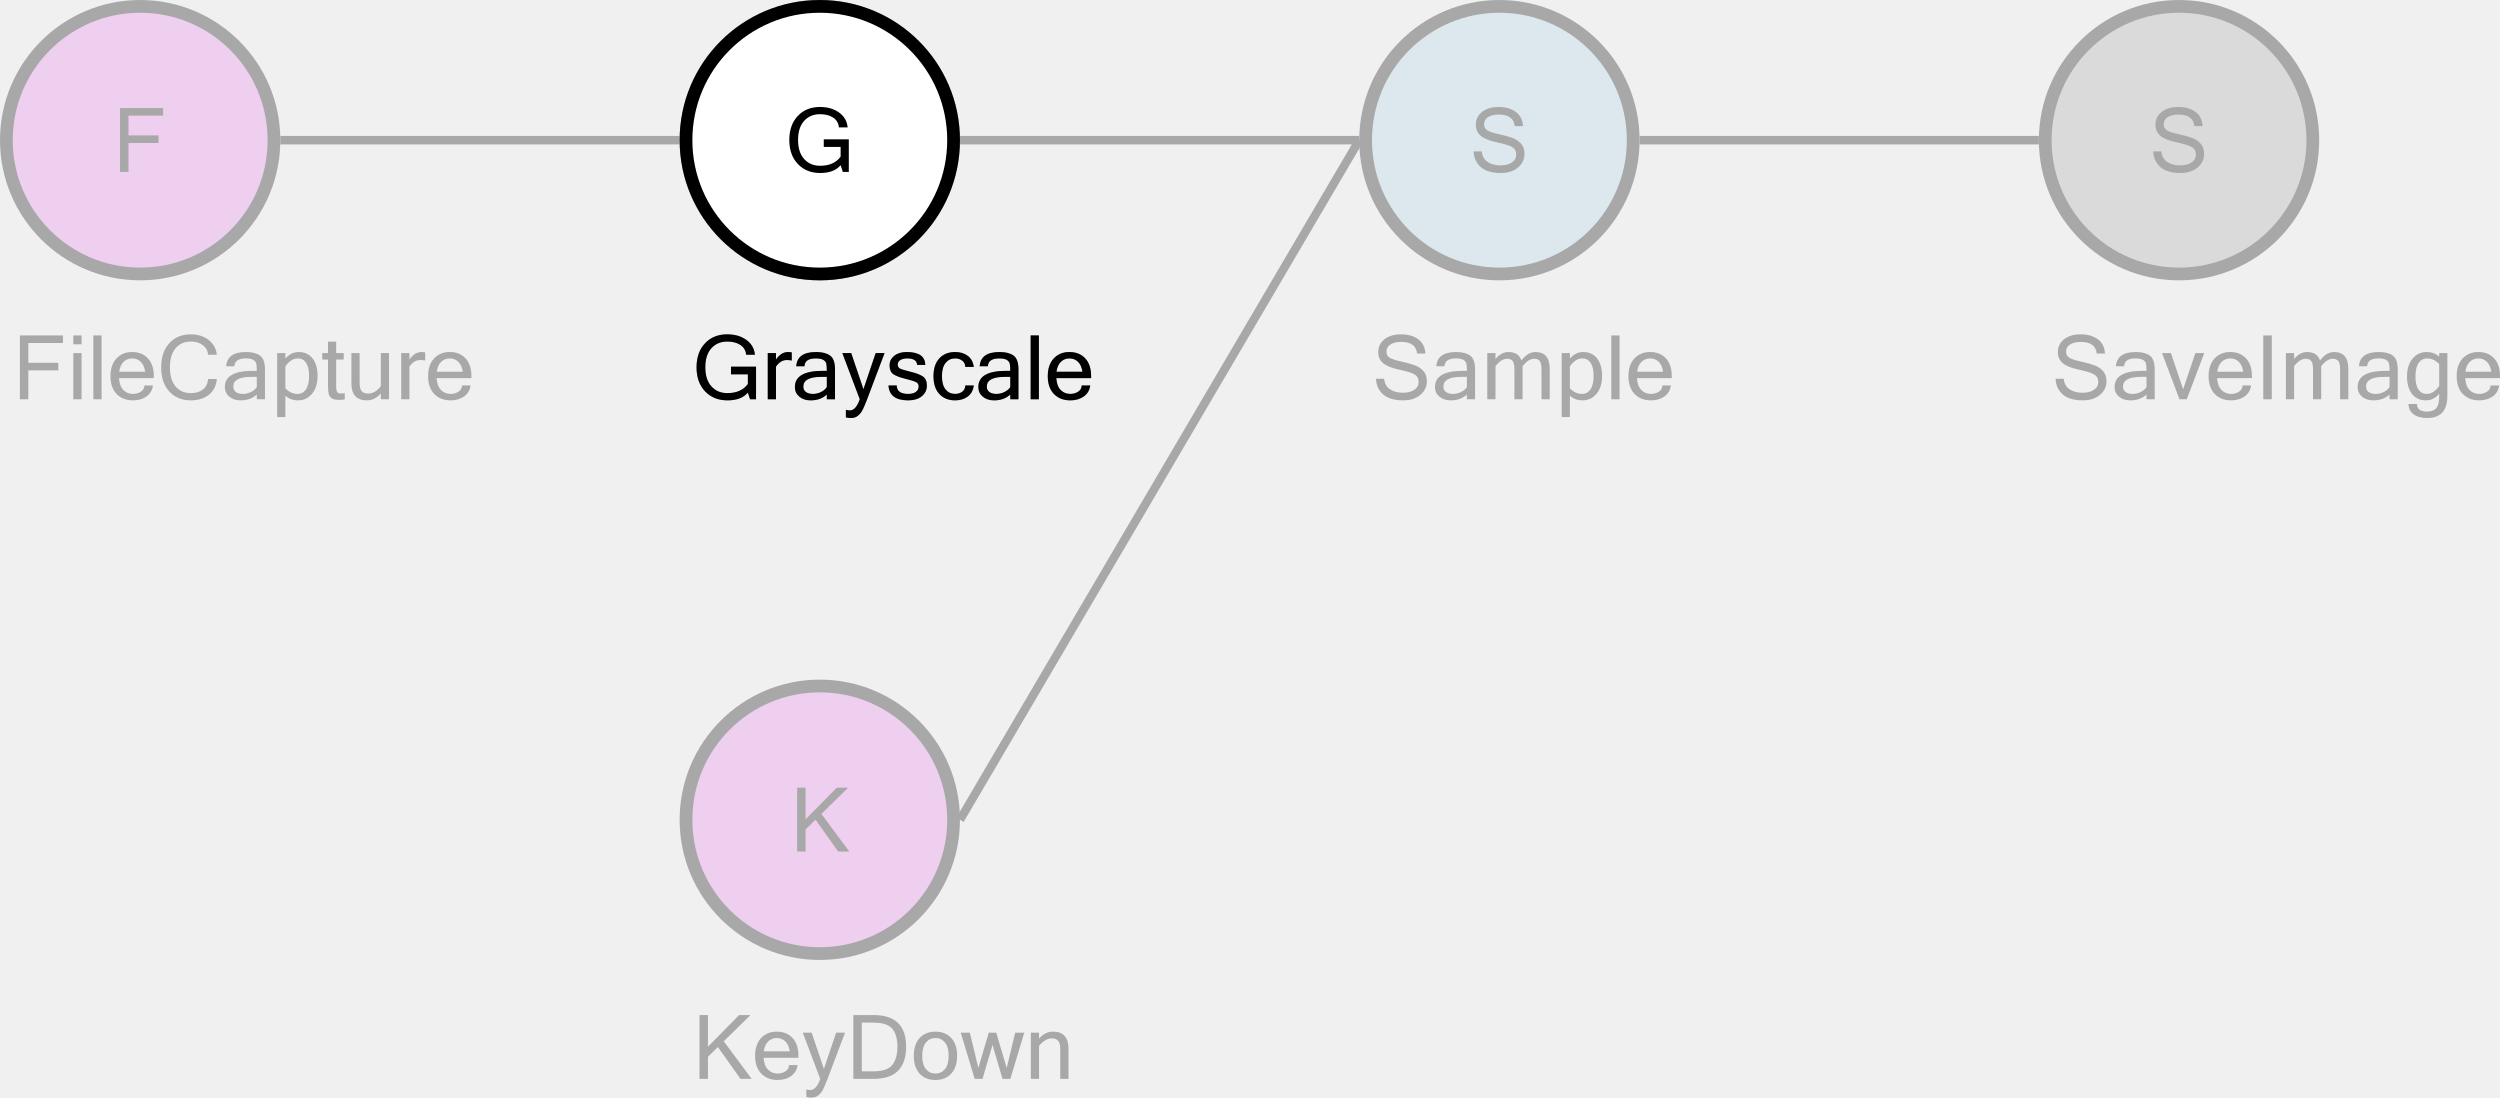
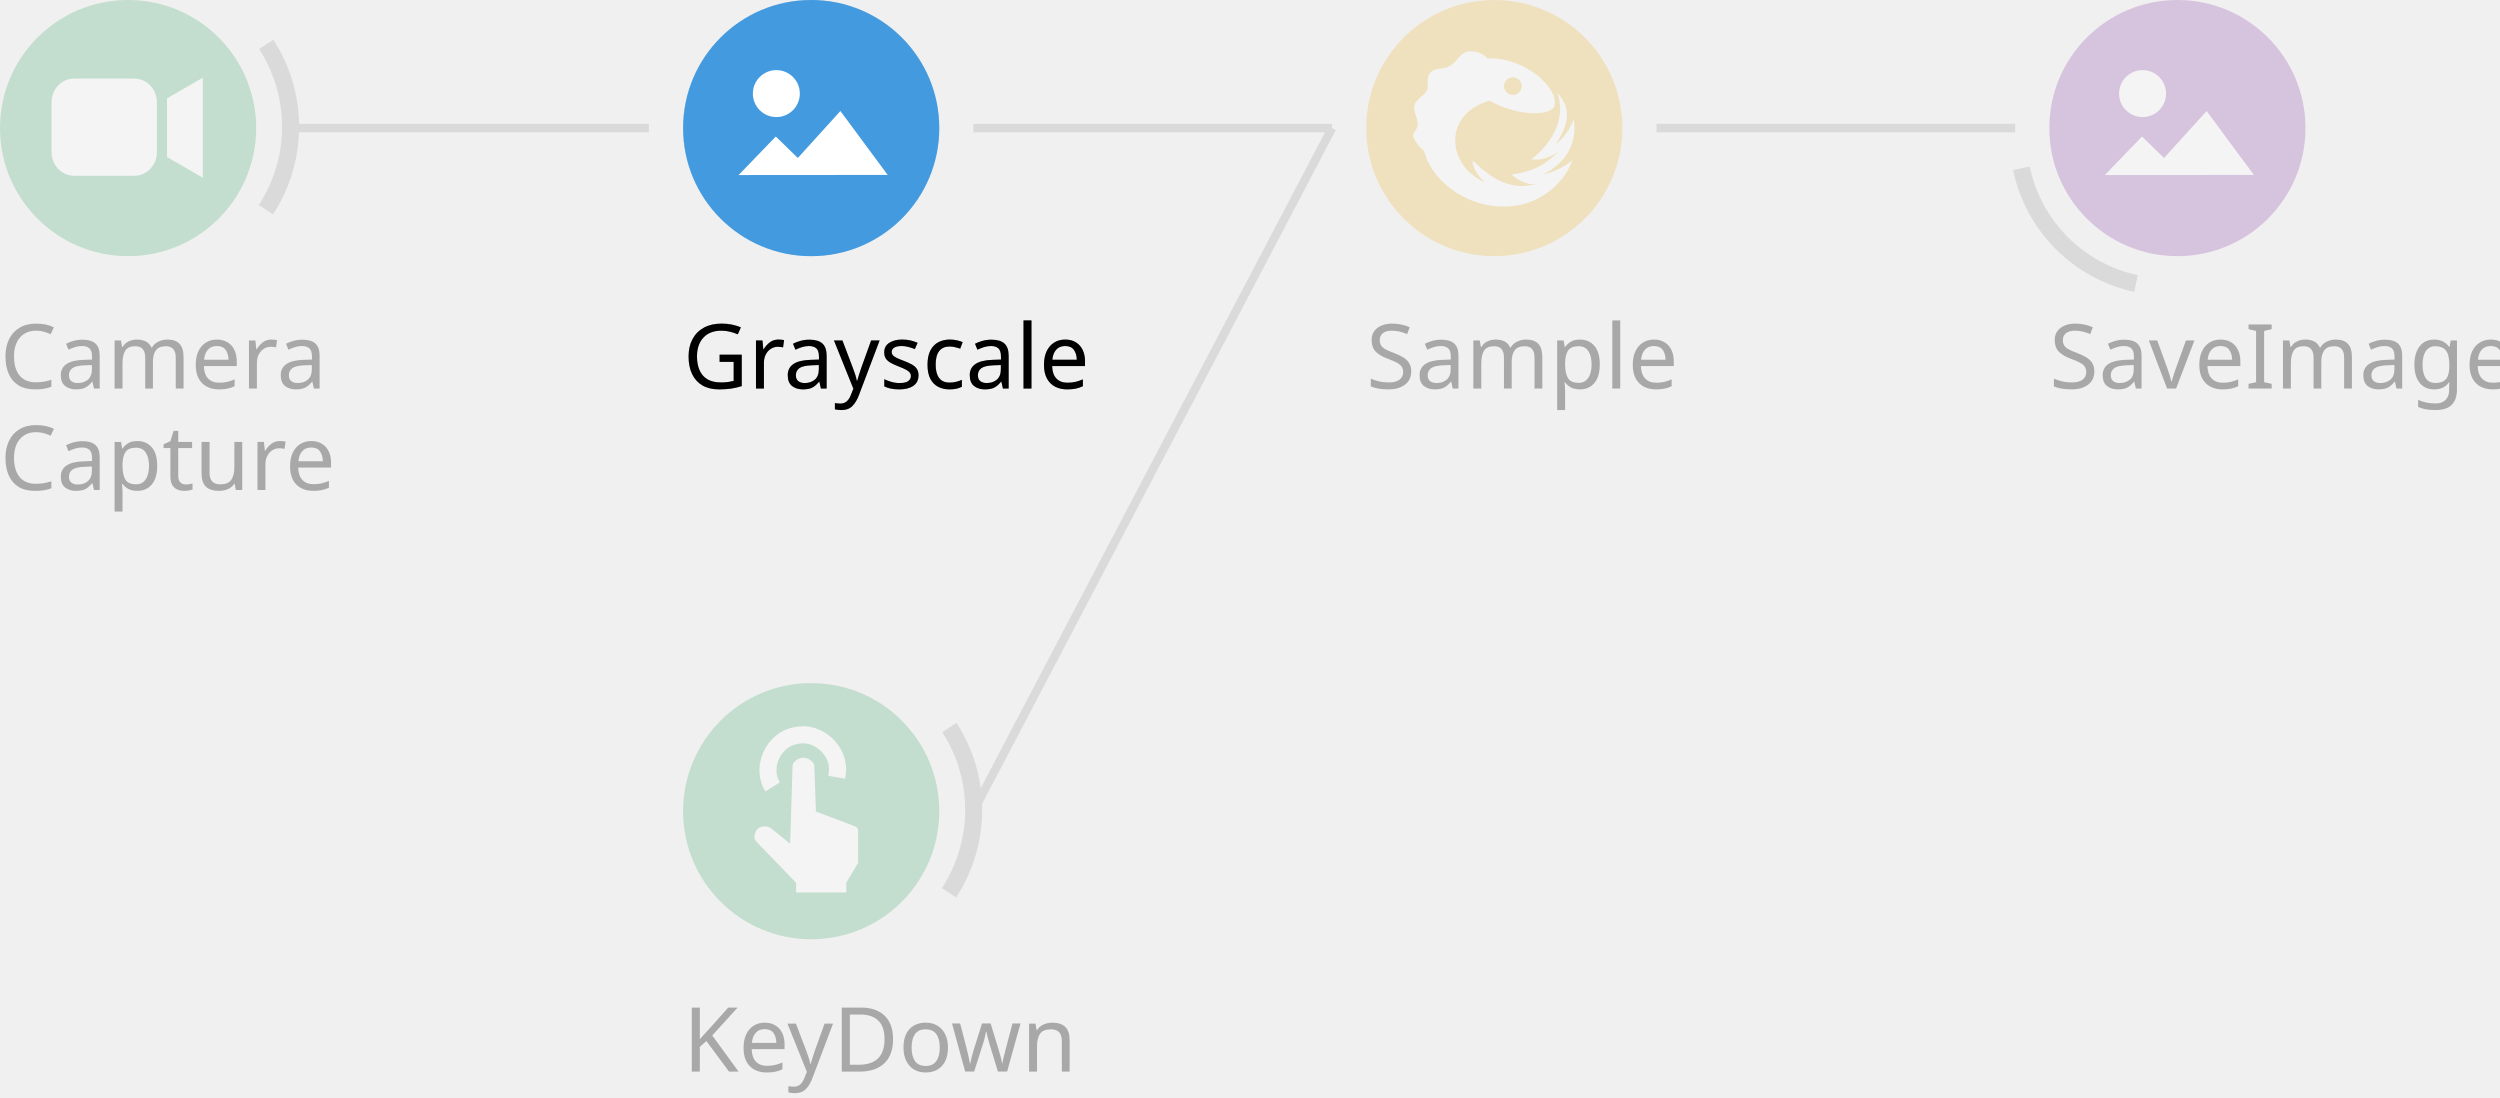
<svg xmlns="http://www.w3.org/2000/svg" width="364.423" height="160" id="SvgGdi_output" version="1.1">
-   <g id="g5017" style="opacity:0.3">
-     <g id="g4882" style="">
-       <circle r="18.575" style="opacity:1;fill:none;stroke:#000000;stroke-width:3.715;stroke-linecap:butt;stroke-linejoin:miter;stroke-miterlimit:9;shape-rendering:auto" cx="317.636" cy="20.433" id="153" />
-       <circle r="18.575" style="opacity:1;fill:#a9a9a9;stroke:none;stroke-width:0.619;shape-rendering:auto" cx="317.636" cy="20.433" id="154" />
-       <g id="155" style="font-size:21px;font-family:'Microsoft Sans Serif';text-anchor:middle;opacity:1;fill:#000000;stroke:none;shape-rendering:auto" aria-label="S" transform="matrix(0.6191731,0,0,0.6191731,-1.857519,-1.857519)">
-         <path id="path4621" d="m 516.338,43.73 q -3.179,0 -4.758,-1.425 -1.569,-1.425 -1.651,-3.661 h 1.917 q 0.154,1.682 1.395,2.492 1.251,0.8 3.015,0.8 1.671,0 2.687,-0.687 1.025,-0.687 1.025,-1.866 0,-1.241 -1.056,-1.805 -1.056,-0.564 -3.64,-1.107 -2.574,-0.554 -3.702,-1.528 -1.118,-0.974 -1.118,-2.594 0,-1.825 1.456,-2.994 1.466,-1.169 3.886,-1.169 2.543,0 4.102,1.179 1.559,1.179 1.651,3.333 h -1.938 q -0.297,-2.728 -3.732,-2.728 -1.661,0 -2.574,0.625 -0.913,0.625 -0.913,1.661 0,0.943 0.728,1.415 0.738,0.472 2.738,0.913 2.01,0.441 3.189,0.872 1.179,0.431 2.02,1.343 0.841,0.902 0.841,2.43 0,1.938 -1.548,3.22 -1.538,1.282 -4.02,1.282 z" style="" />
-       </g>
-       <g id="159" style="font-size:21px;font-family:'Microsoft Sans Serif';opacity:1;fill:#000000;stroke:none;shape-rendering:auto" clip-path="url(#161_text_clipper)" aria-label="SaveImage" transform="matrix(0.6191731,0,0,0.6191731,-1.857519,-1.857519)">
-         <path id="path4544" d="m 493.352,97.256 q -3.179,0 -4.758,-1.425 -1.569,-1.425 -1.651,-3.661 h 1.917 q 0.154,1.682 1.395,2.492 1.251,0.8 3.015,0.8 1.671,0 2.687,-0.687 1.025,-0.687 1.025,-1.866 0,-1.241 -1.056,-1.805 -1.056,-0.564 -3.64,-1.107 -2.574,-0.554 -3.702,-1.528 -1.118,-0.974 -1.118,-2.594 0,-1.825 1.456,-2.994 1.466,-1.169 3.886,-1.169 2.543,0 4.102,1.179 1.559,1.179 1.651,3.333 h -1.938 q -0.297,-2.728 -3.732,-2.728 -1.661,0 -2.574,0.625 -0.913,0.625 -0.913,1.661 0,0.943 0.728,1.415 0.738,0.472 2.738,0.913 2.01,0.441 3.189,0.872 1.179,0.431 2.02,1.343 0.841,0.902 0.841,2.43 0,1.938 -1.548,3.22 -1.538,1.282 -4.02,1.282 z" style="" />
-         <path id="path4546" d="m 508.343,94.139 v -2.41 h -1.323 q -4.204,0 -4.204,2.287 0,0.831 0.615,1.282 0.615,0.441 1.661,0.441 0.954,0 1.846,-0.431 0.892,-0.431 1.405,-1.169 z m 0,1.743 q -1.477,1.374 -3.804,1.374 -1.62,0 -2.666,-0.872 -1.046,-0.882 -1.046,-2.266 0,-3.814 6.573,-3.814 h 0.943 q 0,-1.169 -0.123,-1.692 -0.123,-0.533 -0.687,-0.882 -0.564,-0.349 -1.794,-0.349 -2.584,0 -2.666,1.846 h -1.928 q 0.215,-3.353 4.696,-3.353 2.092,0 3.261,0.831 1.169,0.831 1.169,3.261 V 97 h -1.928 z" style="" />
-         <path id="path4548" d="M 521.94,86.121 517.828,97 h -1.723 l -4.112,-10.879 h 2.092 l 2.881,8.511 2.881,-8.511 z" style="" />
-         <path id="path4550" d="m 528.267,97.256 q -2.399,0 -3.855,-1.497 -1.456,-1.507 -1.456,-4.194 0,-2.666 1.405,-4.173 1.415,-1.518 3.691,-1.518 2.328,0 3.712,1.487 1.395,1.487 1.395,4.204 v 0.461 h -8.193 q 0.123,1.887 1.036,2.799 0.923,0.913 2.266,0.913 1.015,0 1.825,-0.513 0.82,-0.523 0.861,-1.477 h 2 q -0.226,1.682 -1.528,2.594 -1.292,0.913 -3.158,0.913 z m 2.851,-6.747 q -0.236,-1.569 -1.056,-2.348 -0.82,-0.779 -2.01,-0.779 -1.159,0 -1.989,0.779 -0.831,0.769 -1.056,2.348 z" style="" />
-         <path id="path4552" d="m 537.833,97 h -2 V 81.968 h 2 z" style="" />
-         <path id="path4554" d="m 555.86,97 h -1.938 v -7.034 q 0,-1.354 -0.39,-1.928 -0.39,-0.574 -1.302,-0.574 -1.405,0 -2.758,1.743 V 97 h -1.928 v -7.034 q 0,-1.354 -0.39,-1.928 -0.39,-0.574 -1.312,-0.574 -1.405,0 -2.748,1.743 V 97 h -1.938 V 86.121 h 1.938 v 1.384 q 1.374,-1.63 3.045,-1.63 2.389,0 3.045,1.969 1.087,-1.282 1.846,-1.62 0.759,-0.349 1.487,-0.349 3.343,0 3.343,4.009 z" style="" />
-         <path id="path4556" d="m 565.56,94.139 v -2.41 h -1.323 q -4.204,0 -4.204,2.287 0,0.831 0.615,1.282 0.615,0.441 1.661,0.441 0.954,0 1.846,-0.431 0.892,-0.431 1.405,-1.169 z m 0,1.743 q -1.477,1.374 -3.804,1.374 -1.62,0 -2.666,-0.872 -1.046,-0.882 -1.046,-2.266 0,-3.814 6.573,-3.814 h 0.943 q 0,-1.169 -0.123,-1.692 -0.123,-0.533 -0.687,-0.882 -0.564,-0.349 -1.794,-0.349 -2.584,0 -2.666,1.846 h -1.928 q 0.215,-3.353 4.696,-3.353 2.092,0 3.261,0.831 1.169,0.831 1.169,3.261 V 97 h -1.928 z" style="" />
-         <path id="path4558" d="m 579.177,96.159 q 0,5.25 -4.737,5.25 -2.051,0 -3.24,-0.892 -1.179,-0.892 -1.179,-2.399 h 2 q 0,1.784 2.399,1.784 1.354,0 2.092,-0.749 0.738,-0.738 0.738,-2.912 v -0.543 q -1.292,1.559 -3.107,1.559 -2.133,0 -3.302,-1.518 -1.169,-1.518 -1.169,-4.091 0,-2.666 1.302,-4.214 1.312,-1.559 3.292,-1.559 1.764,0 2.984,1.087 v -0.841 h 1.928 z m -1.928,-2.287 V 88.705 q -1.251,-1.323 -2.861,-1.323 -1.241,0 -1.989,1.077 -0.738,1.066 -0.738,3.189 0,2.01 0.697,3.056 0.708,1.036 1.948,1.036 1.62,0 2.943,-1.866 z" style="" />
-         <path id="path4560" d="m 586.673,97.256 q -2.399,0 -3.855,-1.497 -1.456,-1.507 -1.456,-4.194 0,-2.666 1.405,-4.173 1.415,-1.518 3.691,-1.518 2.328,0 3.712,1.487 1.395,1.487 1.395,4.204 v 0.461 h -8.193 q 0.123,1.887 1.036,2.799 0.923,0.913 2.266,0.913 1.015,0 1.825,-0.513 0.82,-0.523 0.861,-1.477 h 2 q -0.226,1.682 -1.528,2.594 -1.292,0.913 -3.158,0.913 z m 2.851,-6.747 q -0.236,-1.569 -1.056,-2.348 -0.82,-0.779 -2.01,-0.779 -1.159,0 -1.989,0.779 -0.831,0.769 -1.056,2.348 z" style="" />
-       </g>
-     </g>
-     <g id="g4866" style="">
-       <circle r="18.575" style="opacity:1;fill:none;stroke:#000000;stroke-width:3.715;stroke-linecap:butt;stroke-linejoin:miter;stroke-miterlimit:9;shape-rendering:auto" cx="218.568" cy="20.433" id="165" />
-       <circle r="18.575" style="opacity:1;fill:#add8e6;stroke:none;stroke-width:0.619;shape-rendering:auto" cx="218.568" cy="20.433" id="166" />
-       <g id="167" style="font-size:21px;font-family:'Microsoft Sans Serif';text-anchor:middle;opacity:1;fill:#000000;stroke:none;shape-rendering:auto" aria-label="S" transform="matrix(0.6191731,0,0,0.6191731,-1.857519,-1.857519)">
-         <path id="path4624" d="m 356.338,43.73 q -3.179,0 -4.758,-1.425 -1.569,-1.425 -1.651,-3.661 h 1.917 q 0.154,1.682 1.395,2.492 1.251,0.8 3.015,0.8 1.671,0 2.687,-0.687 1.025,-0.687 1.025,-1.866 0,-1.241 -1.056,-1.805 -1.056,-0.564 -3.64,-1.107 -2.574,-0.554 -3.702,-1.528 -1.118,-0.974 -1.118,-2.594 0,-1.825 1.456,-2.994 1.466,-1.169 3.886,-1.169 2.543,0 4.102,1.179 1.559,1.179 1.651,3.333 h -1.938 q -0.297,-2.728 -3.732,-2.728 -1.661,0 -2.574,0.625 -0.913,0.625 -0.913,1.661 0,0.943 0.728,1.415 0.738,0.472 2.738,0.913 2.01,0.441 3.189,0.872 1.179,0.431 2.02,1.343 0.841,0.902 0.841,2.43 0,1.938 -1.548,3.22 -1.538,1.282 -4.02,1.282 z" style="" />
-       </g>
-       <g id="171" style="font-size:21px;font-family:'Microsoft Sans Serif';opacity:1;fill:#000000;stroke:none;shape-rendering:auto" clip-path="url(#173_text_clipper)" aria-label="Sample" transform="matrix(0.6191731,0,0,0.6191731,-1.857519,-1.857519)">
-         <path id="path4563" d="m 333.352,97.256 q -3.179,0 -4.758,-1.425 -1.569,-1.425 -1.651,-3.661 h 1.917 q 0.154,1.682 1.395,2.492 1.251,0.8 3.015,0.8 1.671,0 2.687,-0.687 1.025,-0.687 1.025,-1.866 0,-1.241 -1.056,-1.805 -1.056,-0.564 -3.64,-1.107 -2.574,-0.554 -3.702,-1.528 -1.118,-0.974 -1.118,-2.594 0,-1.825 1.456,-2.994 1.466,-1.169 3.886,-1.169 2.543,0 4.102,1.179 1.559,1.179 1.651,3.333 h -1.938 q -0.297,-2.728 -3.732,-2.728 -1.661,0 -2.574,0.625 -0.913,0.625 -0.913,1.661 0,0.943 0.728,1.415 0.738,0.472 2.738,0.913 2.01,0.441 3.189,0.872 1.179,0.431 2.02,1.343 0.841,0.902 0.841,2.43 0,1.938 -1.548,3.22 -1.538,1.282 -4.02,1.282 z" style="" />
-         <path id="path4565" d="m 348.343,94.139 v -2.41 h -1.323 q -4.204,0 -4.204,2.287 0,0.831 0.615,1.282 0.615,0.441 1.661,0.441 0.954,0 1.846,-0.431 0.892,-0.431 1.405,-1.169 z m 0,1.743 q -1.477,1.374 -3.804,1.374 -1.62,0 -2.666,-0.872 -1.046,-0.882 -1.046,-2.266 0,-3.814 6.573,-3.814 h 0.943 q 0,-1.169 -0.123,-1.692 -0.123,-0.533 -0.687,-0.882 -0.564,-0.349 -1.794,-0.349 -2.584,0 -2.666,1.846 h -1.928 q 0.215,-3.353 4.696,-3.353 2.092,0 3.261,0.831 1.169,0.831 1.169,3.261 V 97 h -1.928 z" style="" />
-         <path id="path4567" d="m 367.846,97 h -1.938 v -7.034 q 0,-1.354 -0.39,-1.928 -0.39,-0.574 -1.302,-0.574 -1.405,0 -2.758,1.743 V 97 h -1.928 v -7.034 q 0,-1.354 -0.39,-1.928 -0.39,-0.574 -1.312,-0.574 -1.405,0 -2.748,1.743 V 97 h -1.938 V 86.121 h 1.938 v 1.384 q 1.374,-1.63 3.045,-1.63 2.389,0 3.045,1.969 1.087,-1.282 1.846,-1.62 0.759,-0.349 1.487,-0.349 3.343,0 3.343,4.009 z" style="" />
-         <path id="path4569" d="m 372.594,87.423 q 1.292,-1.548 3.107,-1.548 2.133,0 3.302,1.518 1.169,1.507 1.169,4.081 0,2.676 -1.312,4.235 -1.302,1.548 -3.292,1.548 -1.764,0 -2.974,-1.097 v 5.024 h -1.938 V 86.121 h 1.938 z m 0,6.993 q 1.241,1.323 2.851,1.323 1.251,0 1.989,-1.066 0.738,-1.077 0.738,-3.199 0,-2.01 -0.697,-3.045 -0.697,-1.046 -1.948,-1.046 -1.61,0 -2.933,1.866 z" style="" />
-         <path id="path4571" d="m 384.283,97 h -1.938 V 81.968 h 1.938 z" style="" />
-         <path id="path4573" d="m 391.687,97.256 q -2.399,0 -3.855,-1.497 -1.456,-1.507 -1.456,-4.194 0,-2.666 1.405,-4.173 1.415,-1.518 3.691,-1.518 2.328,0 3.712,1.487 1.395,1.487 1.395,4.204 v 0.461 h -8.193 q 0.123,1.887 1.036,2.799 0.923,0.913 2.266,0.913 1.015,0 1.825,-0.513 0.82,-0.523 0.861,-1.477 h 2 q -0.226,1.682 -1.528,2.594 -1.292,0.913 -3.158,0.913 z m 2.851,-6.747 q -0.236,-1.569 -1.056,-2.348 -0.82,-0.779 -2.01,-0.779 -1.159,0 -1.989,0.779 -0.831,0.769 -1.056,2.348 z" style="" />
-       </g>
-     </g>
-     <line y1="20.433" style="opacity:1;fill:none;stroke:#000000;stroke-width:1.238;stroke-linecap:butt;stroke-linejoin:miter;stroke-miterlimit:9;shape-rendering:auto" id="177" x2="297.203" y2="20.433" x1="239.001" />
-     <g id="g4853" style="">
-       <circle r="18.575" style="opacity:1;fill:none;stroke:#000000;stroke-width:3.715;stroke-linecap:butt;stroke-linejoin:miter;stroke-miterlimit:9;shape-rendering:auto" cx="119.5" cy="20.433" id="178" />
-       <circle r="18.575" style="opacity:1;fill:#ffffff;stroke:none;stroke-width:0.619;shape-rendering:auto" cx="119.5" cy="20.433" id="179" />
-       <g id="180" style="font-size:21px;font-family:'Microsoft Sans Serif';text-anchor:middle;opacity:1;fill:#000000;stroke:none;shape-rendering:auto" aria-label="G" transform="matrix(0.6191731,0,0,0.6191731,-1.857519,-1.857519)">
-         <path id="path4627" d="m 196.092,43.73 q -3.24,0 -5.26,-2.123 -2.01,-2.123 -2.01,-5.65 0,-3.538 1.989,-5.65 1.989,-2.123 5.219,-2.123 2.717,0 4.512,1.312 1.805,1.302 2.02,3.497 h -2.061 q -0.123,-1.456 -1.312,-2.276 -1.189,-0.831 -3.138,-0.831 -2.328,0 -3.753,1.589 -1.415,1.589 -1.415,4.481 0,2.881 1.436,4.481 1.436,1.589 3.753,1.589 3.25,0 4.83,-2.143 v -2.287 h -3.968 v -1.794 h 5.896 v 7.67 h -1.405 l -0.523,-1.579 q -1.528,1.835 -4.809,1.835 z" style="" />
-       </g>
-       <g id="184" style="font-size:21px;font-family:'Microsoft Sans Serif';opacity:1;fill:#000000;stroke:none;shape-rendering:auto" clip-path="url(#186_text_clipper)" aria-label="Grayscale" transform="matrix(0.6191731,0,0,0.6191731,-1.857519,-1.857519)">
-         <path id="path4576" d="m 174.254,97.256 q -3.24,0 -5.26,-2.123 -2.01,-2.123 -2.01,-5.65 0,-3.538 1.989,-5.65 1.989,-2.123 5.219,-2.123 2.717,0 4.512,1.312 1.805,1.302 2.02,3.497 h -2.061 q -0.123,-1.456 -1.312,-2.276 -1.189,-0.831 -3.138,-0.831 -2.328,0 -3.753,1.589 -1.415,1.589 -1.415,4.481 0,2.881 1.436,4.481 1.436,1.589 3.753,1.589 3.25,0 4.83,-2.143 v -2.287 h -3.968 v -1.794 h 5.896 V 97 h -1.405 l -0.523,-1.579 q -1.528,1.835 -4.809,1.835 z" style="" />
-         <path id="path4578" d="m 189.399,87.884 q -0.41,-0.123 -1.179,-0.123 -1.477,0 -2.533,1.548 V 97 h -1.938 V 86.121 h 1.938 v 1.518 q 1.22,-1.764 2.83,-1.764 0.41,0 0.882,0.082 z" style="" />
-         <path id="path4580" d="m 197.654,94.139 v -2.41 h -1.323 q -4.204,0 -4.204,2.287 0,0.831 0.615,1.282 0.615,0.441 1.661,0.441 0.954,0 1.846,-0.431 0.892,-0.431 1.405,-1.169 z m 0,1.743 q -1.477,1.374 -3.804,1.374 -1.62,0 -2.666,-0.872 -1.046,-0.882 -1.046,-2.266 0,-3.814 6.573,-3.814 h 0.943 q 0,-1.169 -0.123,-1.692 -0.123,-0.533 -0.687,-0.882 -0.564,-0.349 -1.794,-0.349 -2.584,0 -2.666,1.846 h -1.928 q 0.215,-3.353 4.696,-3.353 2.092,0 3.261,0.831 1.169,0.831 1.169,3.261 V 97 h -1.928 z" style="" />
-         <path id="path4582" d="m 203.068,99.625 q 1.436,0 2.348,-2.625 L 201.304,86.121 h 2.092 l 2.881,8.511 2.881,-8.511 h 2.092 L 207.139,97 q -0.595,1.559 -1.015,2.399 -0.41,0.851 -1.087,1.425 -0.666,0.584 -1.641,0.584 -0.728,0 -1.251,-0.144 v -1.784 q 0.451,0.144 0.923,0.144 z" style="" />
-         <path id="path4584" d="m 216.839,97.256 q -4.46,0 -4.666,-3.507 h 1.938 q 0.021,1.989 2.707,1.989 1.2,0 1.825,-0.492 0.636,-0.502 0.636,-1.251 0,-0.738 -0.615,-1.036 -0.615,-0.308 -2.543,-0.79 -1.917,-0.482 -2.81,-1.077 -0.882,-0.595 -0.882,-2.092 0,-1.354 1.097,-2.235 1.107,-0.892 2.953,-0.892 4.276,0 4.368,3.045 h -1.928 q -0.103,-1.538 -2.307,-1.538 -0.974,0 -1.62,0.369 -0.636,0.369 -0.636,1.077 0,0.636 0.492,0.923 0.492,0.277 2.461,0.759 1.979,0.472 2.933,1.107 0.964,0.636 0.964,2.194 0,1.487 -1.189,2.471 -1.179,0.974 -3.179,0.974 z" style="" />
-         <path id="path4586" d="m 227.862,97.256 q -2.317,0 -3.712,-1.487 -1.384,-1.497 -1.384,-4.204 0,-2.717 1.384,-4.204 1.395,-1.487 3.712,-1.487 1.784,0 2.974,0.902 1.2,0.902 1.415,2.604 h -1.989 q -0.041,-0.974 -0.738,-1.487 -0.687,-0.513 -1.661,-0.513 -1.384,0 -2.246,1.056 -0.861,1.046 -0.861,3.127 0,2.071 0.861,3.127 0.861,1.046 2.246,1.046 0.974,0 1.661,-0.513 0.697,-0.513 0.738,-1.477 h 1.989 q -0.215,1.702 -1.415,2.604 -1.189,0.902 -2.974,0.902 z" style="" />
-         <path id="path4588" d="m 240.843,94.139 v -2.41 h -1.323 q -4.204,0 -4.204,2.287 0,0.831 0.615,1.282 0.615,0.441 1.661,0.441 0.954,0 1.846,-0.431 0.892,-0.431 1.405,-1.169 z m 0,1.743 q -1.477,1.374 -3.804,1.374 -1.62,0 -2.666,-0.872 -1.046,-0.882 -1.046,-2.266 0,-3.814 6.573,-3.814 h 0.943 q 0,-1.169 -0.123,-1.692 -0.123,-0.533 -0.687,-0.882 -0.564,-0.349 -1.794,-0.349 -2.584,0 -2.666,1.846 h -1.928 q 0.215,-3.353 4.696,-3.353 2.092,0 3.261,0.831 1.169,0.831 1.169,3.261 V 97 h -1.928 z" style="" />
-         <path id="path4590" d="m 247.58,97 h -1.938 V 81.968 h 1.938 z" style="" />
-         <path id="path4592" d="m 254.983,97.256 q -2.399,0 -3.855,-1.497 -1.456,-1.507 -1.456,-4.194 0,-2.666 1.405,-4.173 1.415,-1.518 3.691,-1.518 2.328,0 3.712,1.487 1.395,1.487 1.395,4.204 v 0.461 h -8.193 q 0.123,1.887 1.036,2.799 0.923,0.913 2.266,0.913 1.015,0 1.825,-0.513 0.82,-0.523 0.861,-1.477 h 2 q -0.226,1.682 -1.528,2.594 -1.292,0.913 -3.158,0.913 z m 2.851,-6.747 q -0.236,-1.569 -1.056,-2.348 -0.82,-0.779 -2.01,-0.779 -1.159,0 -1.989,0.779 -0.831,0.769 -1.056,2.348 z" style="" />
-       </g>
-     </g>
-     <line y1="20.433" style="opacity:1;fill:none;stroke:#000000;stroke-width:1.238;stroke-linecap:butt;stroke-linejoin:miter;stroke-miterlimit:9;shape-rendering:auto" id="190" x2="198.135" y2="20.433" x1="139.933" />
-     <g id="g4914" style="">
-       <circle r="18.575" style="opacity:1;fill:none;stroke:#000000;stroke-width:3.715;stroke-linecap:butt;stroke-linejoin:miter;stroke-miterlimit:9;shape-rendering:auto" cx="119.5" cy="119.5" id="191" />
-       <circle r="18.575" style="opacity:1;fill:#ee82ee;stroke:none;stroke-width:0.619;shape-rendering:auto" cx="119.5" cy="119.5" id="192" />
-       <g id="193" style="font-size:21px;font-family:'Microsoft Sans Serif';text-anchor:middle;opacity:1;fill:#000000;stroke:none;shape-rendering:auto" aria-label="K" transform="matrix(0.6191731,0,0,0.6191731,-1.857519,-1.857519)">
-         <path id="path4618" d="m 202.952,203.473 h -2.625 l -5.332,-7.496 -2.338,2.287 v 5.209 h -1.989 v -15.032 h 1.989 v 7.455 l 7.332,-7.455 h 2.687 l -6.296,6.173 z" style="" />
-       </g>
-       <g id="197" style="font-size:21px;font-family:'Microsoft Sans Serif';opacity:1;fill:#000000;stroke:none;shape-rendering:auto" clip-path="url(#199_text_clipper)" aria-label="KeyDown" transform="matrix(0.6191731,0,0,0.6191731,-1.857519,-1.857519)">
-         <path id="path4529" d="m 179.966,257 h -2.625 l -5.332,-7.496 -2.338,2.287 V 257 h -1.989 v -15.032 h 1.989 v 7.455 l 7.332,-7.455 h 2.687 l -6.296,6.173 z" style="" />
-         <path id="path4531" d="m 186.077,257.256 q -2.399,0 -3.855,-1.497 -1.456,-1.507 -1.456,-4.194 0,-2.666 1.405,-4.173 1.415,-1.518 3.691,-1.518 2.328,0 3.712,1.487 1.395,1.487 1.395,4.204 v 0.461 h -8.193 q 0.123,1.887 1.036,2.799 0.923,0.913 2.266,0.913 1.015,0 1.825,-0.513 0.82,-0.523 0.861,-1.477 h 2 q -0.226,1.682 -1.528,2.594 -1.292,0.913 -3.158,0.913 z m 2.851,-6.747 q -0.236,-1.569 -1.056,-2.348 -0.82,-0.779 -2.01,-0.779 -1.159,0 -1.989,0.779 -0.831,0.769 -1.056,2.348 z" style="" />
-         <path id="path4533" d="m 193.757,259.625 q 1.436,0 2.348,-2.625 l -4.112,-10.879 h 2.092 l 2.881,8.511 2.881,-8.511 h 2.092 L 197.828,257 q -0.595,1.559 -1.015,2.399 -0.41,0.851 -1.087,1.425 -0.666,0.584 -1.641,0.584 -0.728,0 -1.251,-0.144 v -1.784 q 0.451,0.144 0.923,0.144 z" style="" />
-         <path id="path4535" d="m 203.898,241.968 h 4.768 q 7.66,0 7.66,7.434 0,7.598 -7.66,7.598 h -4.768 z m 1.989,13.248 h 2.738 q 3.271,0 4.46,-1.518 1.189,-1.528 1.189,-4.296 0,-2.697 -1.189,-4.173 -1.179,-1.477 -4.46,-1.477 h -2.738 z" style="" />
-         <path id="path4537" d="m 223.227,245.875 q 2.328,0 3.712,1.487 1.395,1.487 1.395,4.204 0,2.707 -1.395,4.204 -1.384,1.487 -3.712,1.487 -2.317,0 -3.712,-1.487 -1.384,-1.497 -1.384,-4.204 0,-2.717 1.384,-4.204 1.395,-1.487 3.712,-1.487 z m 0,9.864 q 1.384,0 2.246,-1.046 0.861,-1.056 0.861,-3.127 0,-2.082 -0.861,-3.127 -0.861,-1.056 -2.246,-1.056 -1.384,0 -2.246,1.056 -0.861,1.046 -0.861,3.127 0,2.071 0.861,3.127 0.861,1.046 2.246,1.046 z" style="" />
-         <path id="path4539" d="M 244.135,246.121 240.864,257 h -1.846 l -2.358,-7.998 L 234.312,257 h -1.846 l -3.281,-10.879 h 2.143 l 2,8.295 2.451,-8.295 h 1.764 l 2.461,8.295 2,-8.295 z" style="" />
-         <path id="path4541" d="m 247.621,247.505 q 1.446,-1.63 3.25,-1.63 3.681,0 3.681,4.009 V 257 h -1.938 v -7.034 q 0,-1.333 -0.482,-1.917 -0.472,-0.584 -1.559,-0.584 -1.477,0 -2.953,1.743 V 257 h -1.938 v -10.879 h 1.938 z" style="" />
-       </g>
-     </g>
-     <line y1="119.5" style="opacity:1;fill:none;stroke:#000000;stroke-width:1.238;stroke-linecap:butt;stroke-linejoin:miter;stroke-miterlimit:9;shape-rendering:auto" id="203" x2="198.135" y2="20.433" x1="139.933" />
-     <g id="g4900" style="">
-       <circle r="18.575" style="opacity:1;fill:none;stroke:#000000;stroke-width:3.715;stroke-linecap:butt;stroke-linejoin:miter;stroke-miterlimit:9;shape-rendering:auto" cx="20.433" cy="20.433" id="204" />
-       <circle r="18.575" style="opacity:1;fill:#ee82ee;stroke:none;stroke-width:0.619;shape-rendering:auto" cx="20.433" cy="20.433" id="205" />
-       <g id="206" style="font-size:21px;font-family:'Microsoft Sans Serif';text-anchor:middle;opacity:1;fill:#000000;stroke:none;shape-rendering:auto" aria-label="F" transform="matrix(0.6191731,0,0,0.6191731,-1.857519,-1.857519)">
-         <path id="path4630" d="m 41.404,30.225 h -8.152 v 4.655 h 7.065 v 1.784 h -7.065 v 6.809 H 31.263 V 28.441 h 10.141 z" style="" />
-       </g>
-       <g id="210" style="font-size:21px;font-family:'Microsoft Sans Serif';opacity:1;fill:#000000;stroke:none;shape-rendering:auto" clip-path="url(#212_text_clipper)" aria-label="FileCapture" transform="matrix(0.6191731,0,0,0.6191731,-1.857519,-1.857519)">
-         <path id="path4595" d="M 17.823,83.752 H 9.671 v 4.655 H 16.736 v 1.784 H 9.671 V 97 H 7.682 V 81.968 H 17.823 Z" style="" />
-         <path id="path4597" d="M 22.201,97 H 20.263 V 86.121 h 1.938 z m 0,-12.94 h -1.938 v -2.092 h 1.938 z" style="" />
-         <path id="path4599" d="M 26.918,97 H 24.98 V 81.968 h 1.938 z" style="" />
-         <path id="path4601" d="m 34.321,97.256 q -2.399,0 -3.855,-1.497 -1.456,-1.507 -1.456,-4.194 0,-2.666 1.405,-4.173 1.415,-1.518 3.691,-1.518 2.328,0 3.712,1.487 1.395,1.487 1.395,4.204 v 0.461 h -8.193 q 0.123,1.887 1.036,2.799 0.923,0.913 2.266,0.913 1.015,0 1.825,-0.513 0.82,-0.523 0.861,-1.477 h 2 q -0.226,1.682 -1.528,2.594 -1.292,0.913 -3.158,0.913 z m 2.851,-6.747 q -0.236,-1.569 -1.056,-2.348 -0.82,-0.779 -2.01,-0.779 -1.159,0 -1.989,0.779 -0.831,0.769 -1.056,2.348 z" style="" />
-         <path id="path4603" d="m 47.938,97.256 q -3.189,0 -5.096,-2.092 -1.897,-2.102 -1.897,-5.681 0,-3.579 1.897,-5.67 1.907,-2.102 5.096,-2.102 2.451,0 4.173,1.323 1.723,1.323 1.938,3.486 h -2.051 q -0.123,-1.425 -1.241,-2.266 -1.107,-0.841 -2.799,-0.841 -2.287,0 -3.62,1.579 -1.333,1.569 -1.333,4.491 0,2.912 1.323,4.491 1.323,1.579 3.589,1.579 1.764,0 2.851,-0.861 1.087,-0.861 1.23,-2.461 h 2.051 q -0.215,2.399 -1.887,3.712 -1.671,1.312 -4.225,1.312 z" style="" />
-         <path id="path4605" d="m 63.453,94.139 v -2.41 h -1.323 q -4.204,0 -4.204,2.287 0,0.831 0.615,1.282 0.615,0.441 1.661,0.441 0.954,0 1.846,-0.431 0.892,-0.431 1.405,-1.169 z m 0,1.743 q -1.477,1.374 -3.804,1.374 -1.62,0 -2.666,-0.872 -1.046,-0.882 -1.046,-2.266 0,-3.814 6.573,-3.814 h 0.943 q 0,-1.169 -0.123,-1.692 -0.123,-0.533 -0.687,-0.882 -0.564,-0.349 -1.794,-0.349 -2.584,0 -2.666,1.846 h -1.928 q 0.215,-3.353 4.696,-3.353 2.092,0 3.261,0.831 1.169,0.831 1.169,3.261 V 97 h -1.928 z" style="" />
-         <path id="path4607" d="m 70.189,87.423 q 1.292,-1.548 3.107,-1.548 2.133,0 3.302,1.518 1.169,1.507 1.169,4.081 0,2.676 -1.312,4.235 -1.302,1.548 -3.292,1.548 -1.764,0 -2.974,-1.097 v 5.024 H 68.251 V 86.121 h 1.938 z m 0,6.993 q 1.241,1.323 2.851,1.323 1.251,0 1.989,-1.066 0.738,-1.077 0.738,-3.199 0,-2.01 -0.697,-3.045 -0.697,-1.046 -1.948,-1.046 -1.61,0 -2.933,1.866 z" style="" />
-         <path id="path4609" d="m 84.166,97.021 q -0.636,0.123 -1.384,0.123 -1.189,0 -1.743,-0.42 -0.554,-0.431 -0.687,-1.097 -0.133,-0.667 -0.133,-1.815 v -6.173 h -1.343 v -1.518 h 1.343 v -2.707 h 1.928 v 2.707 h 1.764 v 1.518 h -1.764 v 6.275 q 0,1.118 0.277,1.425 0.287,0.297 0.779,0.297 0.502,0 0.964,-0.082 z" style="" />
-         <path id="path4611" d="m 92.656,95.616 q -1.446,1.641 -3.25,1.641 -3.681,0 -3.681,-4.02 v -7.116 h 1.938 v 7.034 q 0,1.333 0.472,1.917 0.472,0.584 1.559,0.584 1.62,0 2.963,-1.743 v -7.793 h 1.928 V 97 h -1.928 z" style="" />
-         <path id="path4613" d="m 103.104,87.884 q -0.41,-0.123 -1.179,-0.123 -1.477,0 -2.533,1.548 V 97 H 97.455 V 86.121 h 1.938 v 1.518 q 1.22,-1.764 2.83,-1.764 0.41,0 0.882,0.082 z" style="" />
-         <path id="path4615" d="m 109.093,97.256 q -2.399,0 -3.855,-1.497 -1.456,-1.507 -1.456,-4.194 0,-2.666 1.405,-4.173 1.415,-1.518 3.691,-1.518 2.328,0 3.712,1.487 1.395,1.487 1.395,4.204 v 0.461 h -8.193 q 0.123,1.887 1.036,2.799 0.923,0.913 2.266,0.913 1.015,0 1.825,-0.513 0.82,-0.523 0.861,-1.477 h 2 q -0.226,1.682 -1.528,2.594 -1.292,0.913 -3.158,0.913 z m 2.851,-6.747 q -0.236,-1.569 -1.056,-2.348 -0.82,-0.779 -2.01,-0.779 -1.159,0 -1.989,0.779 -0.831,0.769 -1.056,2.348 z" style="" />
-       </g>
-     </g>
-     <line y1="20.433" style="opacity:1;fill:none;stroke:#000000;stroke-width:1.238;stroke-linecap:butt;stroke-linejoin:miter;stroke-miterlimit:9;shape-rendering:auto" id="216" x2="99.068" y2="20.433" x1="40.865" />
-   </g>
  <defs id="clips_hatches_and_gradients">
    <clipPath id="161_text_clipper">
      <rect x="486" y="76" width="116.41" height="26.39" id="162" />
    </clipPath>
    <clipPath id="173_text_clipper">
      <rect x="326" y="76" width="80.46" height="26.39" id="174" />
    </clipPath>
    <clipPath id="186_text_clipper">
      <rect x="166" y="76" width="104.49" height="26.39" id="187" />
    </clipPath>
    <clipPath id="199_text_clipper">
      <rect x="166" y="236" width="99.56" height="26.39" id="200" />
    </clipPath>
    <clipPath id="212_text_clipper">
      <rect x="6" y="76" width="119.04" height="26.39" id="213" />
    </clipPath>
    <clipPath id="186_text_clipper-4">
      <rect x="166" y="76" width="104.49" height="26.39" id="187-8" />
    </clipPath>
+     <clipPath id="126_text_clipper">
+       <rect x="488" y="398" width="116.41" height="26.39" id="127" />
+     </clipPath>
+     <clipPath id="160_text_clipper">
+       <rect x="328" y="398" width="80.46" height="26.39" id="161" />
+     </clipPath>
+     <clipPath id="177_text_clipper">
+       <rect x="168" y="398" width="104.49" height="26.39" id="178-1" />
+     </clipPath>
+     <clipPath id="187_text_clipper">
+       <rect x="168" y="558" width="99.56" height="26.39" id="188" />
+     </clipPath>
+     <clipPath id="216_text_clipper">
+       <rect x="8" y="398" width="83.94" height="52.79" id="217" />
+     </clipPath>
+     <clipPath id="222_text_clipper">
+       <rect x="8" y="421.77" width="83.94" height="52.79" id="223" />
+     </clipPath>
+     <clipPath id="177_text_clipper-7">
+       <rect x="168" y="398" width="104.49" height="26.39" id="178-1-9" />
+     </clipPath>
  </defs>
-   <g id="g4853-5">
-     <circle id="178-8" cy="20.433" cx="119.5" style="opacity:1;fill:none;stroke:#000000;stroke-width:3.715;stroke-linecap:butt;stroke-linejoin:miter;stroke-miterlimit:9;shape-rendering:auto" r="18.575" />
-     <circle id="179-1" cy="20.433" cx="119.5" style="opacity:1;fill:#ffffff;stroke:none;stroke-width:0.619;shape-rendering:auto" r="18.575" />
-     <g transform="matrix(0.6191731,0,0,0.6191731,-1.857519,-1.857519)" aria-label="G" style="font-size:21px;font-family:'Microsoft Sans Serif';text-anchor:middle;opacity:1;fill:#000000;stroke:none;shape-rendering:auto" id="180-6">
-       <path d="m 196.092,43.73 q -3.24,0 -5.26,-2.123 -2.01,-2.123 -2.01,-5.65 0,-3.538 1.989,-5.65 1.989,-2.123 5.219,-2.123 2.717,0 4.512,1.312 1.805,1.302 2.02,3.497 h -2.061 q -0.123,-1.456 -1.312,-2.276 -1.189,-0.831 -3.138,-0.831 -2.328,0 -3.753,1.589 -1.415,1.589 -1.415,4.481 0,2.881 1.436,4.481 1.436,1.589 3.753,1.589 3.25,0 4.83,-2.143 v -2.287 h -3.968 v -1.794 h 5.896 v 7.67 h -1.405 l -0.523,-1.579 q -1.528,1.835 -4.809,1.835 z" id="path4627-6" />
+   <g id="g1121" style="opacity:0.3">
+     <line y1="18.67" style="fill:none;stroke:#a9a9a9;stroke-width:1.245;stroke-miterlimit:9" id="86" x2="293.748" y2="18.67" x1="241.47" />
+     <line y1="18.67" style="fill:none;stroke:#a9a9a9;stroke-width:1.245;stroke-miterlimit:9" id="88" x2="194.172" y2="18.67" x1="141.895" />
+     <line y1="118.246" style="fill:none;stroke:#a9a9a9;stroke-width:1.245;stroke-miterlimit:9" id="89" x2="194.172" y2="18.67" x1="141.895" />
+     <line y1="18.67" style="fill:none;stroke:#a9a9a9;stroke-width:1.245;stroke-miterlimit:9" id="92" x2="94.597" y2="18.67" x1="42.32" />
+     <path d="M 311.37,41.324 C 302.965,39.53 296.41,32.946 294.655,24.533" style="fill:none;stroke:#a9a9a9;stroke-width:2.489;stroke-miterlimit:9" id="120" />
+     <circle id="121" cy="18.67" cx="317.397" style="fill:#9b5bb3;stroke-width:1.245" r="18.67" />
+     <path d="M 321.656,16.181 315.45,23.028 312.238,19.899 306.817,25.516 328.546,25.499 Z" style="fill:#ffffff;fill-rule:evenodd;stroke-width:1.245" id="122" />
+     <circle id="123" cy="13.642" cx="312.318" style="fill:#ffffff;stroke-width:1.245" r="3.423" />
+     <text transform="matrix(0.6223465,0,0,0.6223465,-4.978772,-204.1296)" id="124" x="488" y="398" style="font-size:21px;font-family:'Microsoft Sans Serif';fill:#000000" clip-path="url(#126_text_clipper)">
+       <tspan dy="15.75pt" id="128">SaveImage</tspan>
+     </text>
+     <circle id="156" cy="18.67" cx="217.821" style="fill:#eec04b;stroke-width:1.245" r="18.67" />
+     <path d="M 214.393,7.485 V 7.493 C 214.159,7.493 213.956,7.518 213.798,7.551 212.679,7.907 212.713,8.631 211.445,9.566 210.183,10.287 209.548,9.733 208.629,10.48 207.712,11.222 208.353,12.923 207.968,13.254 207.586,13.916 206.402,14.507 206.186,15.342 206.008,16.411 206.671,17.173 206.646,18.089 206.722,18.853 205.886,19.286 206.006,19.905 206.366,20.916 207.06,21.523 207.387,21.804 207.445,21.844 207.49,21.905 207.509,21.908 207.603,22.146 207.688,22.388 207.808,22.611 207.801,22.579 207.8,22.546 207.793,22.514 207.862,22.785 207.932,23.057 208.029,23.323 209.959,27.506 215.101,30.727 220.736,30.018 223.473,29.683 227.56,27.796 229.23,23.323 228.053,24.379 225.951,25.297 225.012,25.368 228.19,23.78 229.904,21.082 229.422,17.394 228.764,18.961 227.895,20.166 226.809,20.992 229.116,17.395 228.721,15.535 227.013,13.492 228.235,16.852 226.655,20.58 223.213,23.231 224.608,23.382 225.932,23.047 227.159,22.047 225.306,24.114 222.986,25.153 220.328,25.436 221.597,26.515 222.823,27.003 223.994,26.795 220.74,27.693 218.014,26.704 214.697,23.401 214.524,24.29 215.463,25.675 216.431,26.559 210.818,24.126 210.323,16.549 217.16,14.679 217.164,14.679 217.168,14.68 217.172,14.679 221.244,17.061 226.366,16.904 226.597,15.364 227.167,13.518 224.001,9.715 219.268,8.723 218.396,8.552 217.563,8.485 216.769,8.509 216.785,8.509 216.799,8.509 216.815,8.496 216.059,7.689 215.095,7.483 214.393,7.485 Z M 220.532,11.261 C 221.211,11.261 221.832,11.879 221.832,12.559 221.832,13.239 221.211,13.857 220.532,13.857 219.852,13.857 219.234,13.239 219.234,12.559 219.234,11.879 219.852,11.26 220.532,11.261 Z" style="fill:#ffffff;fill-rule:evenodd;stroke-width:1.245" id="157" />
+     <text transform="matrix(0.6223465,0,0,0.6223465,-4.978772,-204.1296)" id="158" x="328" y="398" style="font-size:21px;font-family:'Microsoft Sans Serif';fill:#000000" clip-path="url(#160_text_clipper)">
+       <tspan dy="15.75pt" id="162-2">Sample</tspan>
+     </text>
+     <g id="g1049">
+       <circle r="18.67" style="fill:#449adf;stroke-width:1.245" cx="118.246" cy="18.67" id="172" />
+       <path id="173" style="fill:#ffffff;fill-rule:evenodd;stroke-width:1.245" d="M 122.505,16.181 116.299,23.028 113.087,19.899 107.666,25.516 129.395,25.499 Z" />
+       <circle r="3.423" style="fill:#ffffff;stroke-width:1.245" cx="113.167" cy="13.642" id="174-5" />
+       <text clip-path="url(#177_text_clipper)" style="font-size:21px;font-family:'Microsoft Sans Serif';fill:#000000" y="398" x="168" id="175" transform="matrix(0.6223465,0,0,0.6223465,-4.978772,-204.1296)">
+         <tspan id="179-9" dy="15.75pt">Grayscale</tspan>
+       </text>
    </g>
-     <g transform="matrix(0.6191731,0,0,0.6191731,-1.857519,-1.857519)" aria-label="Grayscale" clip-path="url(#186_text_clipper-4)" style="font-size:21px;font-family:'Microsoft Sans Serif';opacity:1;fill:#000000;stroke:none;shape-rendering:auto" id="184-4">
-       <path d="m 174.254,97.256 q -3.24,0 -5.26,-2.123 -2.01,-2.123 -2.01,-5.65 0,-3.538 1.989,-5.65 1.989,-2.123 5.219,-2.123 2.717,0 4.512,1.312 1.805,1.302 2.02,3.497 h -2.061 q -0.123,-1.456 -1.312,-2.276 -1.189,-0.831 -3.138,-0.831 -2.328,0 -3.753,1.589 -1.415,1.589 -1.415,4.481 0,2.881 1.436,4.481 1.436,1.589 3.753,1.589 3.25,0 4.83,-2.143 v -2.287 h -3.968 v -1.794 h 5.896 V 97 h -1.405 l -0.523,-1.579 q -1.528,1.835 -4.809,1.835 z" id="path4576-7" />
-       <path d="m 189.399,87.884 q -0.41,-0.123 -1.179,-0.123 -1.477,0 -2.533,1.548 V 97 h -1.938 V 86.121 h 1.938 v 1.518 q 1.22,-1.764 2.83,-1.764 0.41,0 0.882,0.082 z" id="path4578-3" />
-       <path d="m 197.654,94.139 v -2.41 h -1.323 q -4.204,0 -4.204,2.287 0,0.831 0.615,1.282 0.615,0.441 1.661,0.441 0.954,0 1.846,-0.431 0.892,-0.431 1.405,-1.169 z m 0,1.743 q -1.477,1.374 -3.804,1.374 -1.62,0 -2.666,-0.872 -1.046,-0.882 -1.046,-2.266 0,-3.814 6.573,-3.814 h 0.943 q 0,-1.169 -0.123,-1.692 -0.123,-0.533 -0.687,-0.882 -0.564,-0.349 -1.794,-0.349 -2.584,0 -2.666,1.846 h -1.928 q 0.215,-3.353 4.696,-3.353 2.092,0 3.261,0.831 1.169,0.831 1.169,3.261 V 97 h -1.928 z" id="path4580-7" />
-       <path d="m 203.068,99.625 q 1.436,0 2.348,-2.625 L 201.304,86.121 h 2.092 l 2.881,8.511 2.881,-8.511 h 2.092 L 207.139,97 q -0.595,1.559 -1.015,2.399 -0.41,0.851 -1.087,1.425 -0.666,0.584 -1.641,0.584 -0.728,0 -1.251,-0.144 v -1.784 q 0.451,0.144 0.923,0.144 z" id="path4582-1" />
-       <path d="m 216.839,97.256 q -4.46,0 -4.666,-3.507 h 1.938 q 0.021,1.989 2.707,1.989 1.2,0 1.825,-0.492 0.636,-0.502 0.636,-1.251 0,-0.738 -0.615,-1.036 -0.615,-0.308 -2.543,-0.79 -1.917,-0.482 -2.81,-1.077 -0.882,-0.595 -0.882,-2.092 0,-1.354 1.097,-2.235 1.107,-0.892 2.953,-0.892 4.276,0 4.368,3.045 h -1.928 q -0.103,-1.538 -2.307,-1.538 -0.974,0 -1.62,0.369 -0.636,0.369 -0.636,1.077 0,0.636 0.492,0.923 0.492,0.277 2.461,0.759 1.979,0.472 2.933,1.107 0.964,0.636 0.964,2.194 0,1.487 -1.189,2.471 -1.179,0.974 -3.179,0.974 z" id="path4584-8" />
-       <path d="m 227.862,97.256 q -2.317,0 -3.712,-1.487 -1.384,-1.497 -1.384,-4.204 0,-2.717 1.384,-4.204 1.395,-1.487 3.712,-1.487 1.784,0 2.974,0.902 1.2,0.902 1.415,2.604 h -1.989 q -0.041,-0.974 -0.738,-1.487 -0.687,-0.513 -1.661,-0.513 -1.384,0 -2.246,1.056 -0.861,1.046 -0.861,3.127 0,2.071 0.861,3.127 0.861,1.046 2.246,1.046 0.974,0 1.661,-0.513 0.697,-0.513 0.738,-1.477 h 1.989 q -0.215,1.702 -1.415,2.604 -1.189,0.902 -2.974,0.902 z" id="path4586-7" />
-       <path d="m 240.843,94.139 v -2.41 h -1.323 q -4.204,0 -4.204,2.287 0,0.831 0.615,1.282 0.615,0.441 1.661,0.441 0.954,0 1.846,-0.431 0.892,-0.431 1.405,-1.169 z m 0,1.743 q -1.477,1.374 -3.804,1.374 -1.62,0 -2.666,-0.872 -1.046,-0.882 -1.046,-2.266 0,-3.814 6.573,-3.814 h 0.943 q 0,-1.169 -0.123,-1.692 -0.123,-0.533 -0.687,-0.882 -0.564,-0.349 -1.794,-0.349 -2.584,0 -2.666,1.846 h -1.928 q 0.215,-3.353 4.696,-3.353 2.092,0 3.261,0.831 1.169,0.831 1.169,3.261 V 97 h -1.928 z" id="path4588-3" />
-       <path d="m 247.58,97 h -1.938 V 81.968 h 1.938 z" id="path4590-8" />
-       <path d="m 254.983,97.256 q -2.399,0 -3.855,-1.497 -1.456,-1.507 -1.456,-4.194 0,-2.666 1.405,-4.173 1.415,-1.518 3.691,-1.518 2.328,0 3.712,1.487 1.395,1.487 1.395,4.204 v 0.461 h -8.193 q 0.123,1.887 1.036,2.799 0.923,0.913 2.266,0.913 1.015,0 1.825,-0.513 0.82,-0.523 0.861,-1.477 h 2 q -0.226,1.682 -1.528,2.594 -1.292,0.913 -3.158,0.913 z m 2.851,-6.747 q -0.236,-1.569 -1.056,-2.348 -0.82,-0.779 -2.01,-0.779 -1.159,0 -1.989,0.779 -0.831,0.769 -1.056,2.348 z" id="path4592-1" />
-     </g>
+     <path d="M 138.384,106.048 C 143.138,113.381 143.117,122.829 138.33,130.141" style="fill:none;stroke:#a9a9a9;stroke-width:2.489;stroke-miterlimit:9" id="181" />
+     <circle id="182" cy="118.246" cx="118.246" style="fill:#5bb27e;stroke-width:1.245" r="18.67" />
+     <path d="M 110.206,122.635 C 109.726,122.155 110.064,121.2 110.468,120.796 110.864,120.4 111.88,120.306 112.445,120.78 L 115.172,122.982 115.534,111.604 C 115.534,111.158 116.285,110.454 117.067,110.454 117.995,110.454 118.703,111.171 118.703,111.643 L 118.941,118.3 124.55,120.419 C 124.781,120.499 125.086,120.729 125.086,121.012 L 125.089,125.776 123.365,128.676 V 130.092 H 116.045 V 128.676 Z" style="fill:#ffffff;fill-rule:evenodd;stroke-width:1.245" id="183" />
+     <path d="M 112.622,114.706 C 110.857,111.883 112.736,107.752 116.024,107.227 119.262,106.45 122.581,109.545 122.034,112.83 L 121.951,113.299" style="fill:none;stroke:#ffffff;stroke-width:2.489;stroke-miterlimit:9" id="184-7" />
+     <text transform="matrix(0.6223465,0,0,0.6223465,-4.978772,-204.1296)" id="185" x="168" y="558" style="font-size:21px;font-family:'Microsoft Sans Serif';fill:#000000" clip-path="url(#187_text_clipper)">
+       <tspan dy="15.75pt" id="189">KeyDown</tspan>
+     </text>
+     <path d="M 38.808,6.472 C 43.562,13.806 43.541,23.253 38.754,30.566" style="fill:none;stroke:#a9a9a9;stroke-width:2.489;stroke-miterlimit:9" id="210-9" />
+     <circle id="211" cy="18.67" cx="18.67" style="fill:#5bb27e;stroke-width:1.245" r="18.67" />
+     <path d="M 29.561,11.327 24.345,14.34 V 22.895 L 29.561,25.908 Z" style="fill:#ffffff;fill-rule:evenodd;stroke-width:1.245" id="212" />
+     <path d="M 10.82,11.451 H 19.566 C 21.396,11.451 22.87,12.987 22.87,14.894 V 22.185 C 22.87,24.092 21.396,25.627 19.566,25.627 H 10.82 C 8.989,25.627 7.516,24.092 7.516,22.185 V 14.894 C 7.516,12.987 8.989,11.451 10.82,11.451 Z" style="fill:#ffffff;fill-rule:evenodd;stroke-width:1.245" id="213-6" />
+     <text transform="matrix(0.6223465,0,0,0.6223465,-4.978772,-204.1296)" id="214" x="8" y="398" style="font-size:21px;font-family:'Microsoft Sans Serif';fill:#000000" clip-path="url(#216_text_clipper)">
+       <tspan dy="15.75pt" id="218">Camera</tspan>
+     </text>
+     <text transform="matrix(0.6223465,0,0,0.6223465,-4.978772,-204.1296)" id="220" x="8" y="421.77" style="font-size:21px;font-family:'Microsoft Sans Serif';fill:#000000" clip-path="url(#222_text_clipper)">
+       <tspan dy="15.75pt" id="224">Capture</tspan>
+     </text>
+   </g>
+   <g id="g1049-9">
+     <circle id="172-3" cy="18.67" cx="118.246" style="fill:#449adf;stroke-width:1.245" r="18.67" />
+     <path d="M 122.505,16.181 116.299,23.028 113.087,19.899 107.666,25.516 129.395,25.499 Z" style="fill:#ffffff;fill-rule:evenodd;stroke-width:1.245" id="173-5" />
+     <circle id="174-5-2" cy="13.642" cx="113.167" style="fill:#ffffff;stroke-width:1.245" r="3.423" />
+     <text transform="matrix(0.6223465,0,0,0.6223465,-4.978772,-204.1296)" id="175-2" x="168" y="398" style="font-size:21px;font-family:'Microsoft Sans Serif';fill:#000000" clip-path="url(#177_text_clipper-7)">
+       <tspan dy="15.75pt" id="179-9-6">Grayscale</tspan>
+     </text>
  </g>
</svg>
